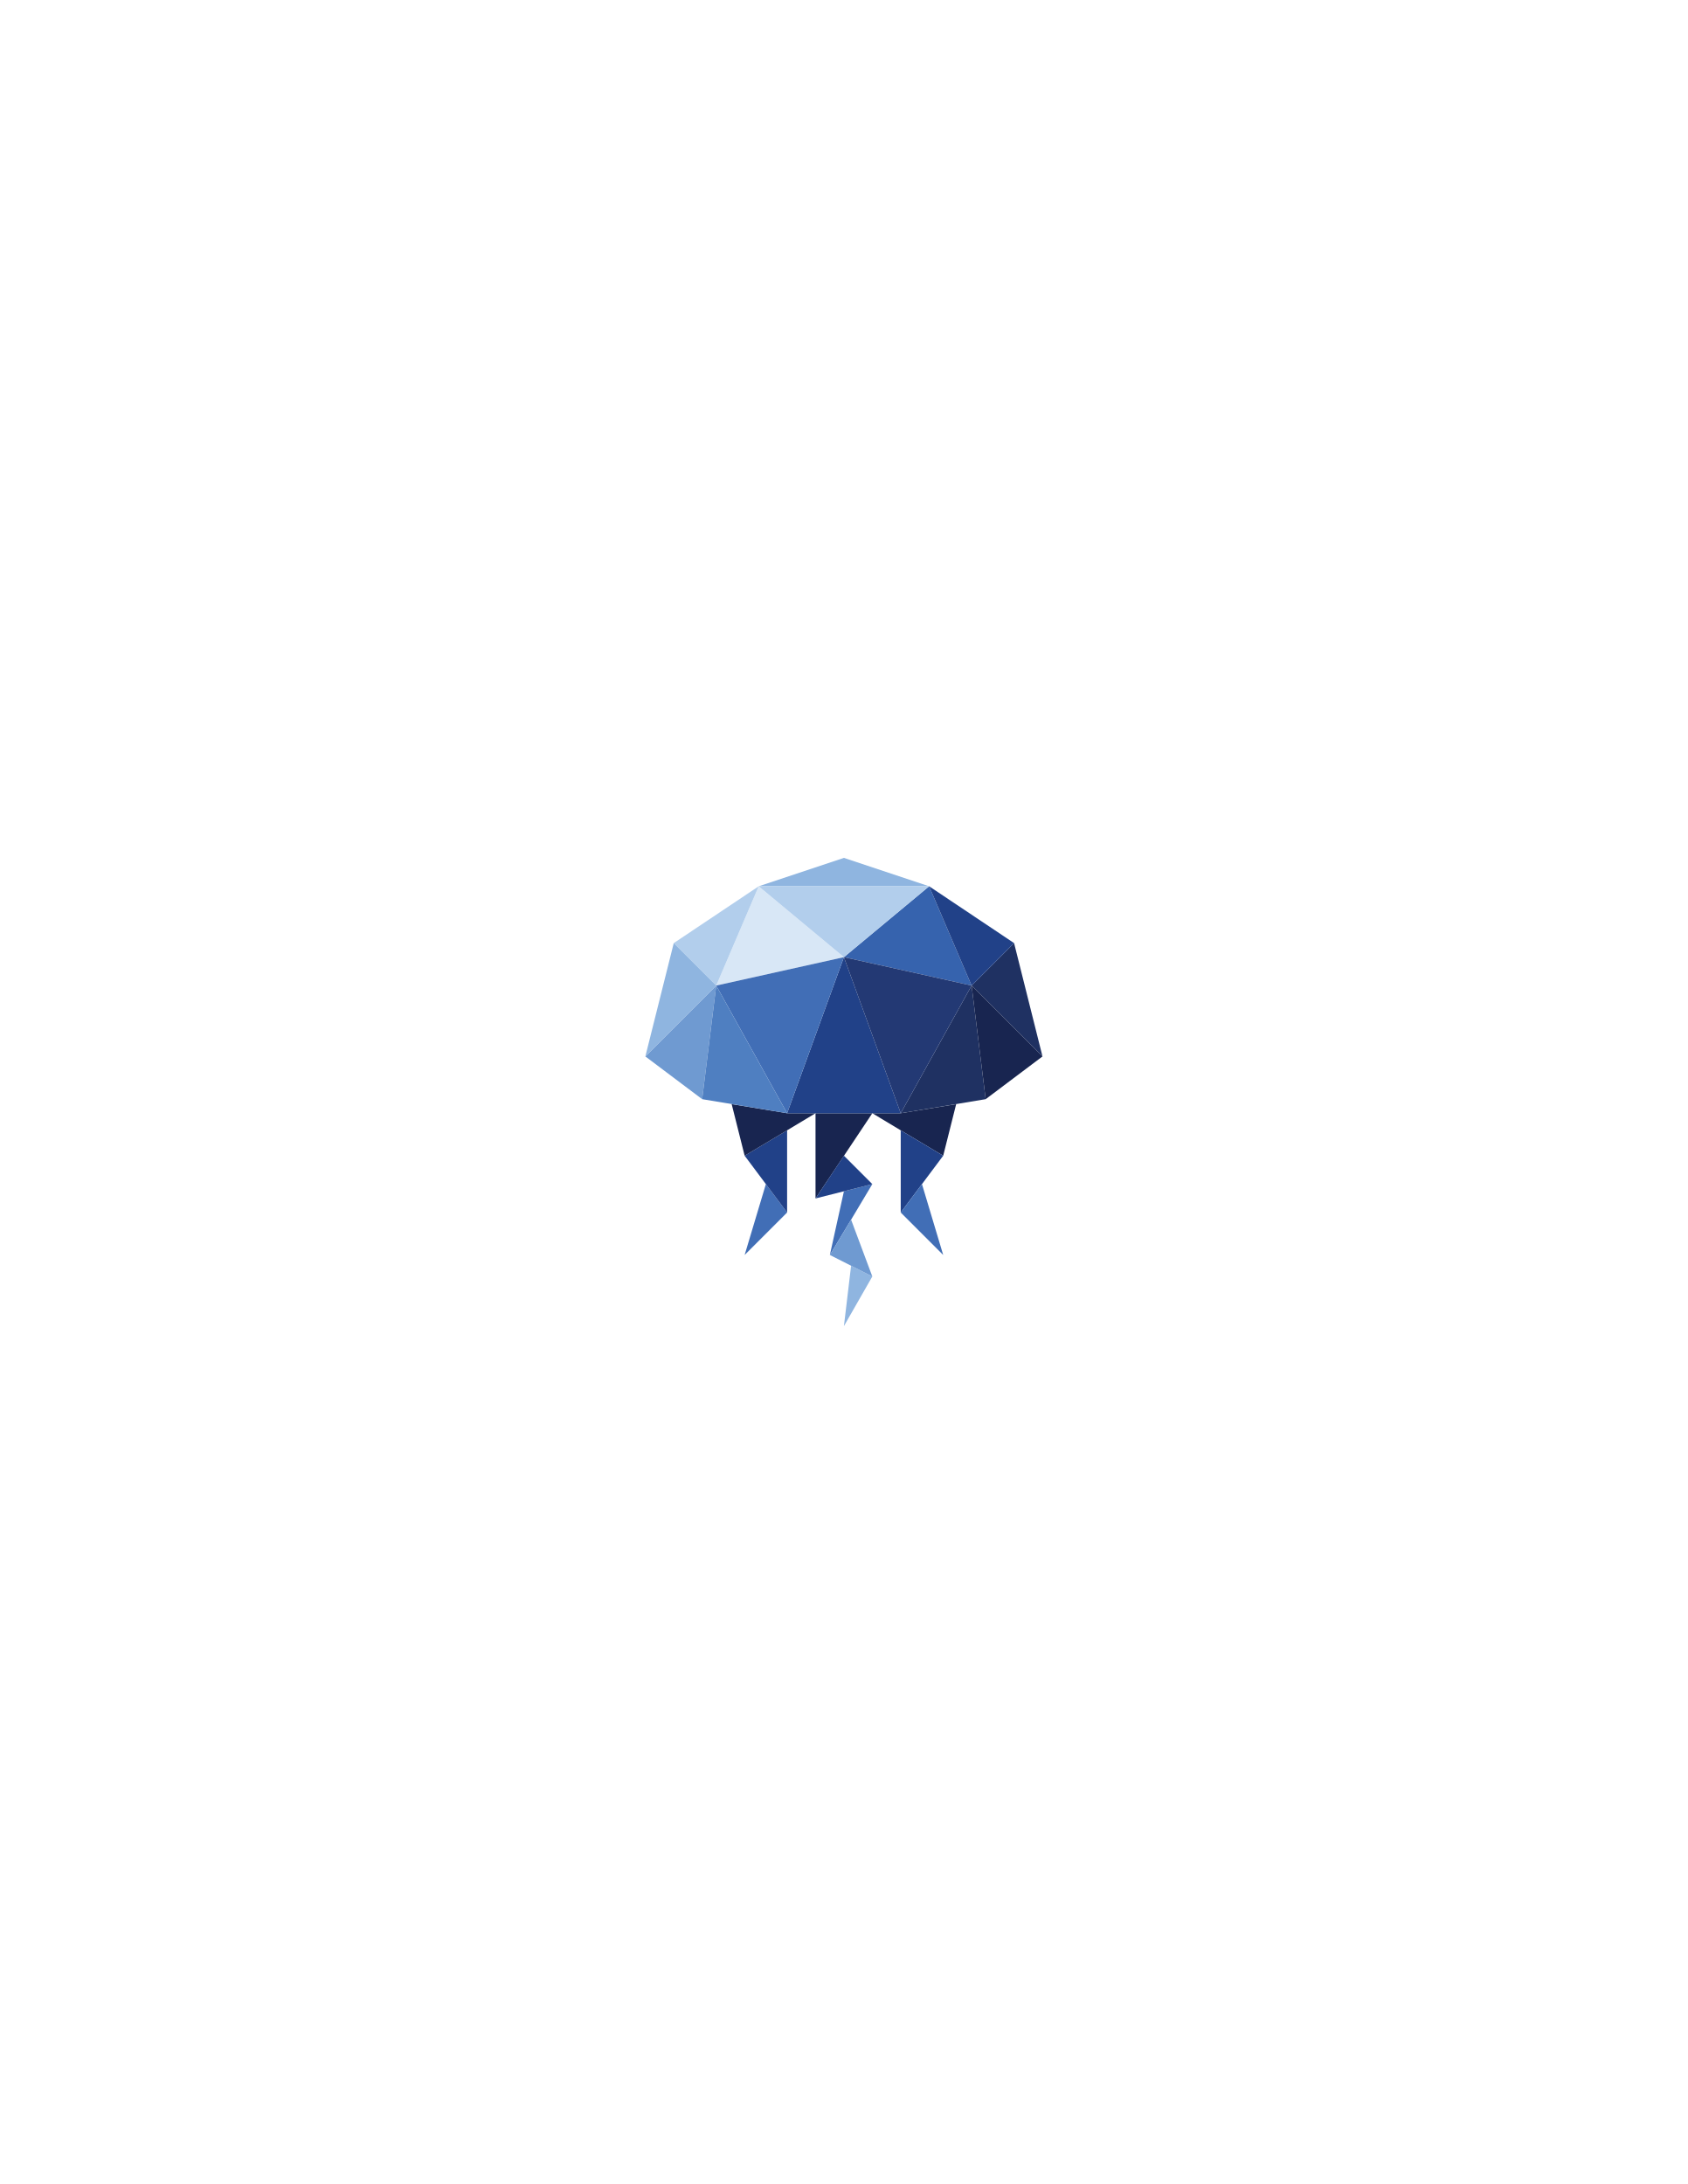
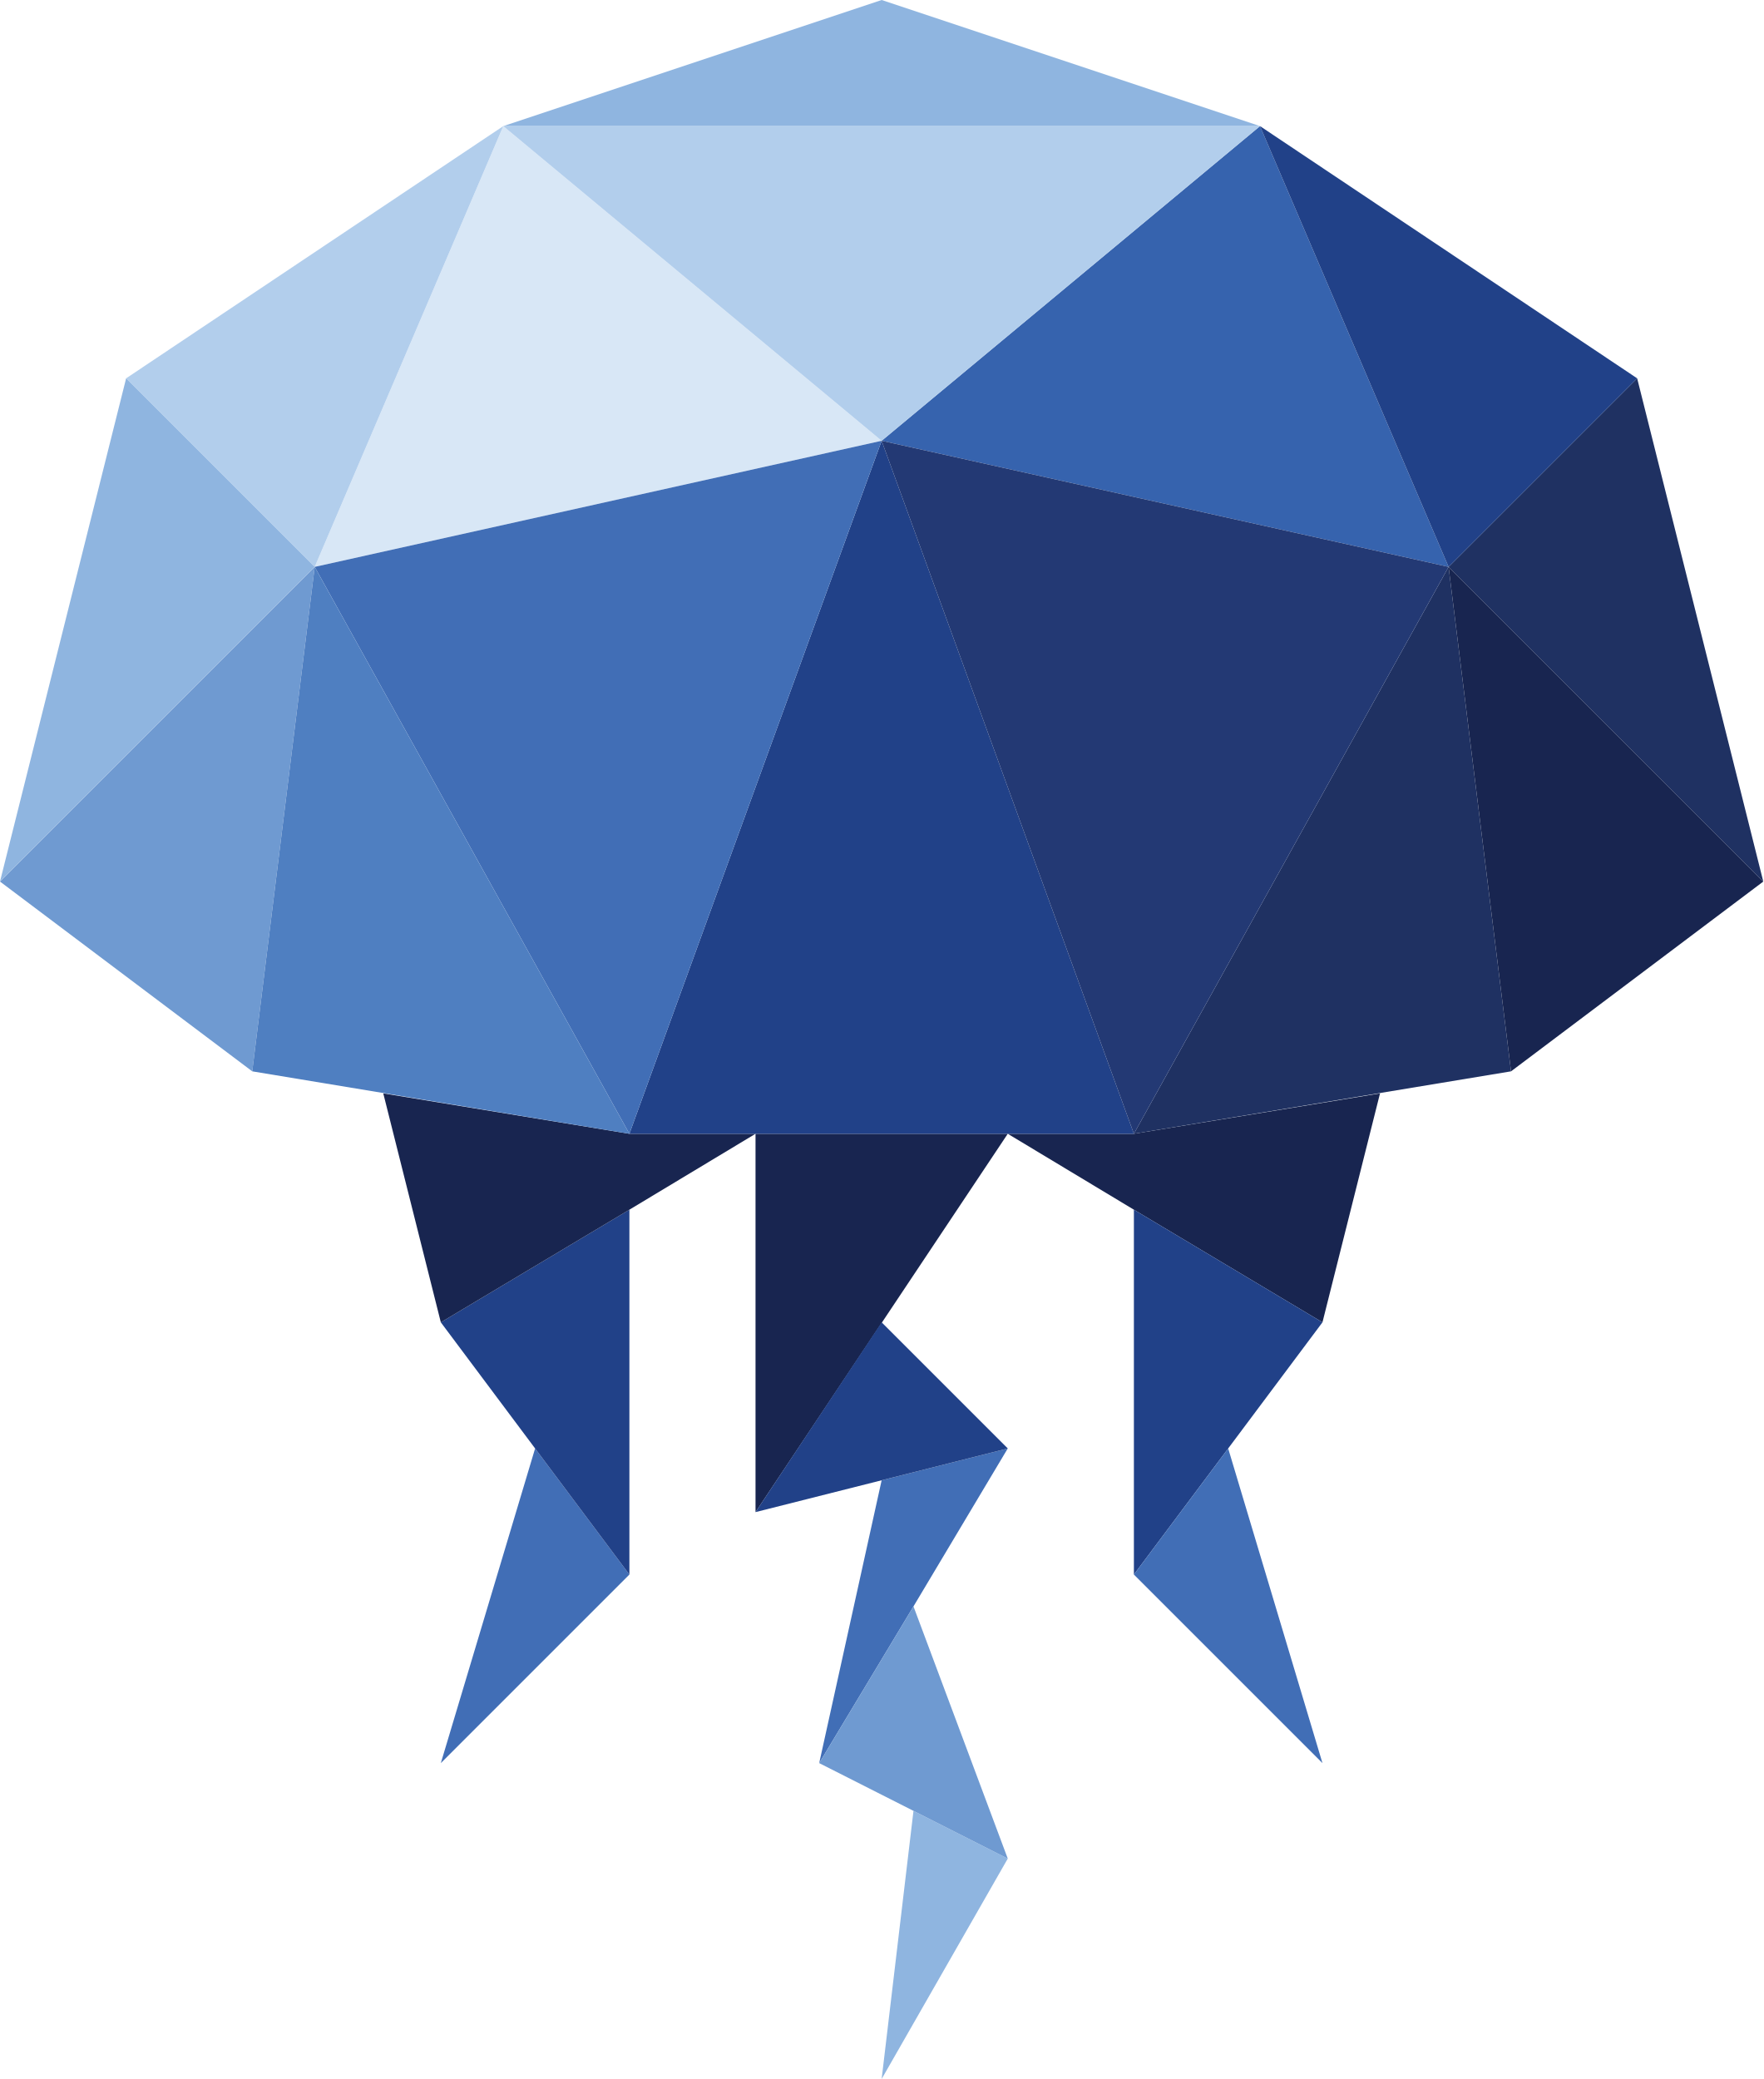
- <svg xmlns="http://www.w3.org/2000/svg" version="1.1" id="Layer_1" x="0px" y="0px" viewBox="0 0 612 792" enable-background="new 0 0 612 792" xml:space="preserve">
+ <svg xmlns="http://www.w3.org/2000/svg" version="1.1" id="Layer_1" x="0px" y="0px" viewBox="234 311.1 144 169.8" enable-background="new 234 311.1 144 169.8" xml:space="preserve">
  <g>
    <g>
      <polygon fill="#416EB6" points="270,455.1 285.4,439.7 277.7,429.4   " />
      <polygon fill="#214188" points="277.7,429.4 277.7,429.4 285.4,439.7 285.4,409.9 270,419.1   " />
      <polygon fill="#182550" points="342,419.1 346.7,400.4 326.6,403.7 316.3,403.7 326.6,409.9 326.6,409.9   " />
      <polygon fill="#214188" points="326.6,409.9 326.6,439.7 334.3,429.4 334.3,429.4 342,419.1   " />
      <polygon fill="#416EB6" points="342,455.1 334.3,429.4 326.6,439.7   " />
      <polygon fill="#182550" points="265.3,400.4 270,419.1 285.4,409.9 285.4,409.9 295.7,403.7 285.4,403.7   " />
      <polygon fill="#182550" points="295.7,434.6 316.3,403.7 295.7,403.7   " />
      <polygon fill="#8FB5E0" points="306,480.9 316.3,462.9 308.6,459   " />
      <polygon fill="#416EB6" points="300.9,455.1 308.6,442.3 308.6,442.3 316.3,429.4 306,432   " />
      <polygon fill="#6F9AD1" points="316.3,462.9 308.6,442.3 300.9,455.1   " />
      <polygon fill="#214188" points="316.3,429.4 306,419.1 295.7,434.6 306,432   " />
    </g>
    <g>
      <g>
        <g>
          <polygon fill="#6F9AD1" points="234,383.1 254.6,398.6 259.7,357.4     " />
        </g>
        <g>
          <polygon fill="#3663AE" points="352.3,357.4 336.9,321.4 306,347.1     " />
        </g>
        <g>
          <polygon fill="#D8E7F6" points="306,347.1 275.1,321.4 259.7,357.4     " />
        </g>
        <g>
          <polygon fill="#1F3162" points="326.6,403.7 357.4,398.6 352.3,357.4     " />
        </g>
        <g>
          <polygon fill="#8FB5E0" points="306,311.1 275.1,321.4 336.9,321.4     " />
        </g>
        <g>
          <polygon fill="#214188" points="285.4,403.7 326.6,403.7 306,347.1     " />
        </g>
        <g>
          <polygon fill="#1F3162" points="378,383.1 367.7,342 352.3,357.4     " />
        </g>
        <g>
          <polygon fill="#B2CEEC" points="336.9,321.4 275.1,321.4 306,347.1     " />
        </g>
        <g>
          <polygon fill="#B2CEEC" points="275.1,321.4 244.3,342 259.7,357.4     " />
        </g>
        <g>
          <polygon fill="#8FB5E0" points="244.3,342 234,383.1 259.7,357.4     " />
        </g>
        <g>
          <polygon fill="#416EB6" points="259.7,357.4 285.4,403.7 306,347.1     " />
        </g>
        <g>
          <polygon fill="#4F7FC1" points="254.6,398.6 285.4,403.7 259.7,357.4     " />
        </g>
        <g>
          <polygon fill="#233974" points="306,347.1 326.6,403.7 352.3,357.4     " />
        </g>
        <g>
          <polygon fill="#182550" points="352.3,357.4 357.4,398.6 378,383.1     " />
        </g>
        <g>
          <polygon fill="#214188" points="367.7,342 336.9,321.4 352.3,357.4     " />
        </g>
      </g>
    </g>
  </g>
</svg>
